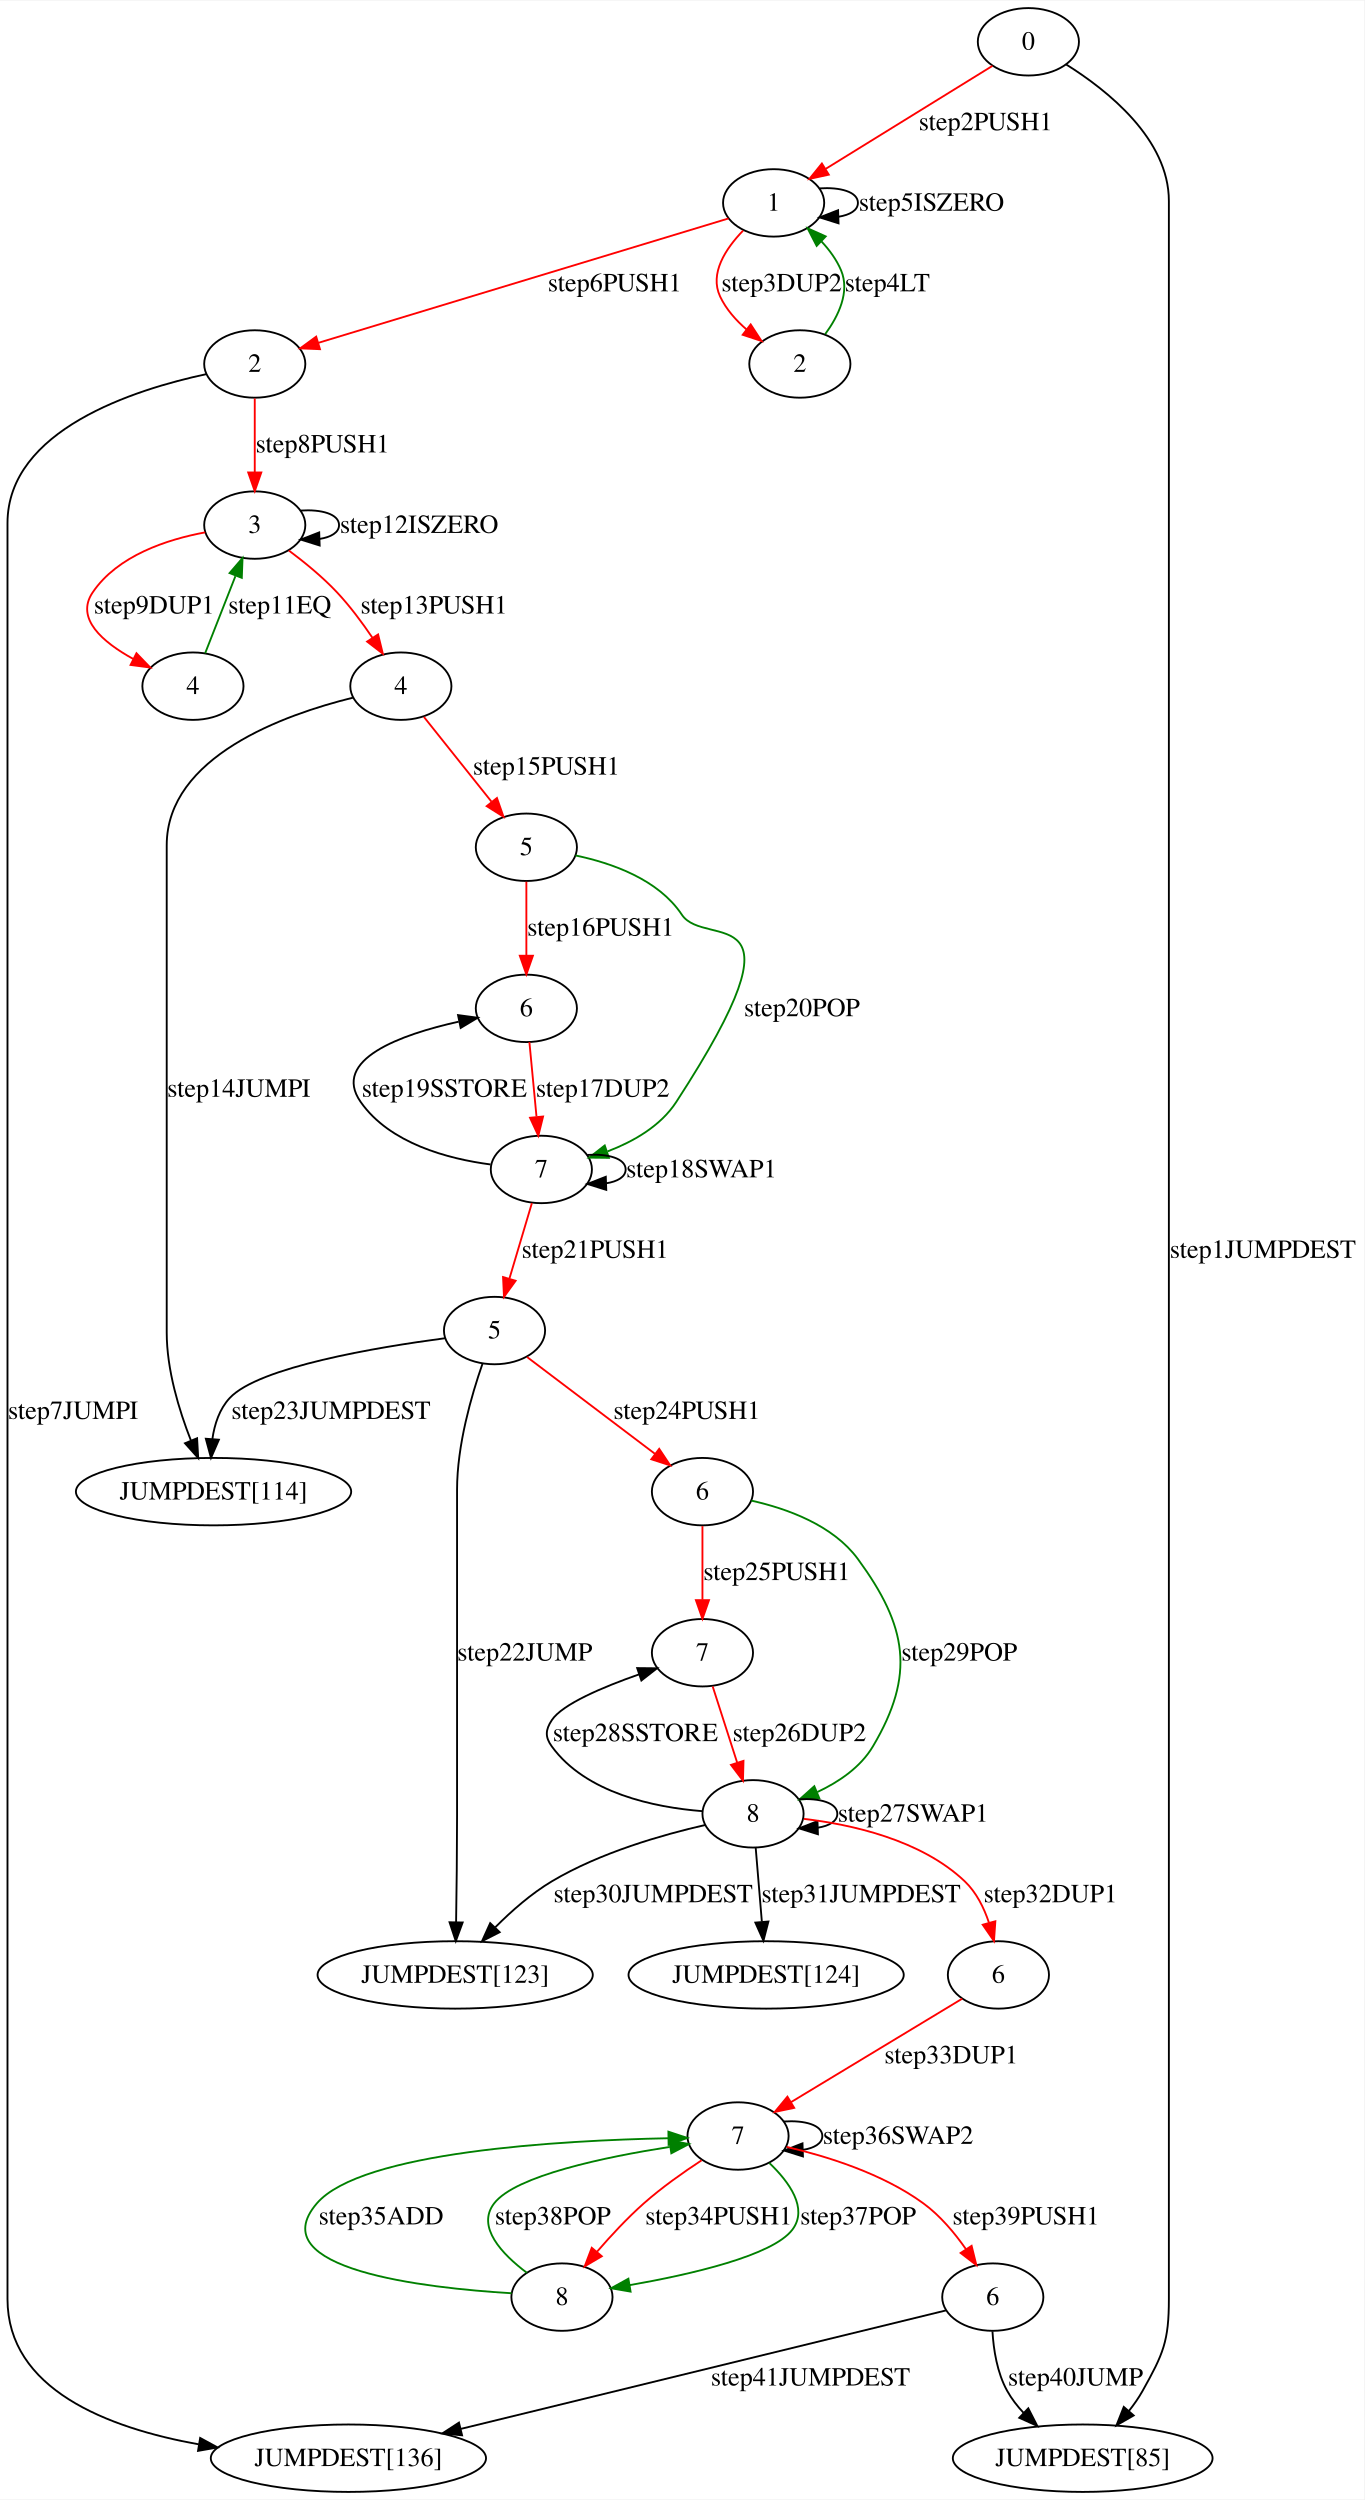
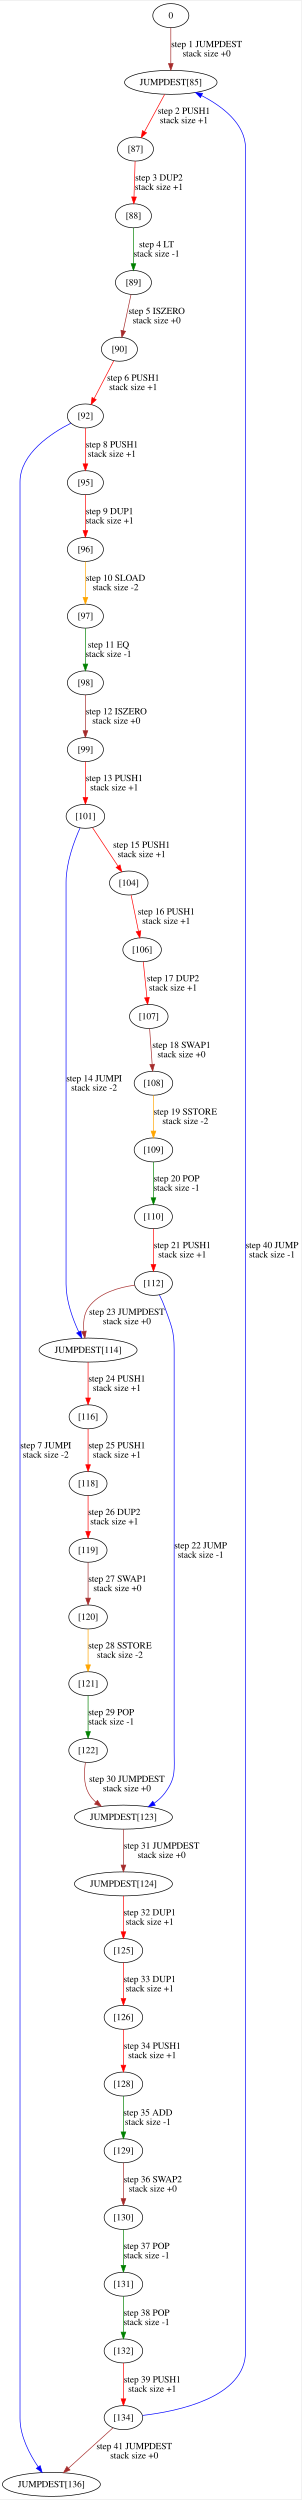
- <svg xmlns="http://www.w3.org/2000/svg" width="728pt" height="1334pt" viewBox="0.00 0.00 728.34 1334.00">
-   <g id="graph0" class="graph" transform="scale(1 1) rotate(0) translate(4 1330)">
-     <polygon fill="white" stroke="none" points="-4,4 -4,-1330 724.345,-1330 724.345,4 -4,4" />
+ <svg xmlns="http://www.w3.org/2000/svg" width="451pt" height="3744pt" viewBox="0.00 0.00 451.34 3744.00">
+   <g id="graph0" class="graph" transform="scale(1 1) rotate(0) translate(4 3740)">
+     <polygon fill="white" stroke="none" points="-4,4 -4,-3740 447.345,-3740 447.345,4 -4,4" />
    <g id="node1" class="node">
-       <ellipse fill="none" stroke="black" cx="574" cy="-18" rx="69.337" ry="18" />
-       <text text-anchor="middle" x="574" y="-13.8" font-family="Times,serif" font-size="14.00">JUMPDEST[85]</text>
+       <ellipse fill="none" stroke="black" cx="252" cy="-3618" rx="69.337" ry="18" />
+       <text text-anchor="middle" x="252" y="-3613.8" font-family="Times,serif" font-size="14.00">JUMPDEST[85]</text>
+     </g>
+     <g id="node6" class="node">
+       <ellipse fill="none" stroke="black" cx="199" cy="-3518" rx="27" ry="18" />
+       <text text-anchor="middle" x="199" y="-3513.8" font-family="Times,serif" font-size="14.00">[87]</text>
+     </g>
+     <g id="edge2" class="edge">
+       <path fill="none" stroke="red" d="M242.768,-3599.93C234.46,-3584.57 222.142,-3561.79 212.688,-3544.31" />
+       <polygon fill="red" stroke="red" points="215.61,-3542.36 207.774,-3535.22 209.453,-3545.68 215.61,-3542.36" />
+       <text text-anchor="middle" x="271.672" y="-3570.8" font-family="Times,serif" font-size="14.00">step 2 PUSH1</text>
+       <text text-anchor="middle" x="271.672" y="-3556.8" font-family="Times,serif" font-size="14.00">stack size +1</text>
    </g>
    <g id="node2" class="node">
-       <ellipse fill="none" stroke="black" cx="110" cy="-534" rx="73.484" ry="18" />
-       <text text-anchor="middle" x="110" y="-529.8" font-family="Times,serif" font-size="14.00">JUMPDEST[114]</text>
+       <ellipse fill="none" stroke="black" cx="128" cy="-1718" rx="73.484" ry="18" />
+       <text text-anchor="middle" x="128" y="-1713.8" font-family="Times,serif" font-size="14.00">JUMPDEST[114]</text>
+     </g>
+     <g id="node24" class="node">
+       <ellipse fill="none" stroke="black" cx="128" cy="-1618" rx="28.408" ry="18" />
+       <text text-anchor="middle" x="128" y="-1613.8" font-family="Times,serif" font-size="14.00">[116]</text>
+     </g>
+     <g id="edge24" class="edge">
+       <path fill="none" stroke="red" d="M128,-1699.93C128,-1685.12 128,-1663.43 128,-1646.23" />
+       <polygon fill="red" stroke="red" points="131.5,-1646.2 128,-1636.2 124.5,-1646.2 131.5,-1646.2" />
+       <text text-anchor="middle" x="171.172" y="-1670.8" font-family="Times,serif" font-size="14.00">step 24 PUSH1</text>
+       <text text-anchor="middle" x="171.172" y="-1656.8" font-family="Times,serif" font-size="14.00">stack size +1</text>
    </g>
    <g id="node3" class="node">
-       <ellipse fill="none" stroke="black" cx="239" cy="-276" rx="73.47" ry="18" />
-       <text text-anchor="middle" x="239" y="-271.8" font-family="Times,serif" font-size="14.00">JUMPDEST[123]</text>
+       <ellipse fill="none" stroke="black" cx="181" cy="-1018" rx="73.47" ry="18" />
+       <text text-anchor="middle" x="181" y="-1013.8" font-family="Times,serif" font-size="14.00">JUMPDEST[123]</text>
    </g>
    <g id="node4" class="node">
-       <ellipse fill="none" stroke="black" cx="405" cy="-276" rx="73.47" ry="18" />
-       <text text-anchor="middle" x="405" y="-271.8" font-family="Times,serif" font-size="14.00">JUMPDEST[124]</text>
+       <ellipse fill="none" stroke="black" cx="181" cy="-918" rx="73.47" ry="18" />
+       <text text-anchor="middle" x="181" y="-913.8" font-family="Times,serif" font-size="14.00">JUMPDEST[124]</text>
+     </g>
+     <g id="edge31" class="edge">
+       <path fill="none" stroke="brown" d="M181,-999.93C181,-985.125 181,-963.432 181,-946.231" />
+       <polygon fill="brown" stroke="brown" points="184.5,-946.203 181,-936.203 177.5,-946.204 184.5,-946.203" />
+       <text text-anchor="middle" x="238.172" y="-970.8" font-family="Times,serif" font-size="14.00">step 31 JUMPDEST</text>
+       <text text-anchor="middle" x="238.172" y="-956.8" font-family="Times,serif" font-size="14.00">stack size +0</text>
+     </g>
+     <g id="node30" class="node">
+       <ellipse fill="none" stroke="black" cx="181" cy="-818" rx="28.896" ry="18" />
+       <text text-anchor="middle" x="181" y="-813.8" font-family="Times,serif" font-size="14.00">[125]</text>
+     </g>
+     <g id="edge32" class="edge">
+       <path fill="none" stroke="red" d="M181,-899.93C181,-885.125 181,-863.432 181,-846.231" />
+       <polygon fill="red" stroke="red" points="184.5,-846.203 181,-836.203 177.5,-846.204 184.5,-846.203" />
+       <text text-anchor="middle" x="220.279" y="-870.8" font-family="Times,serif" font-size="14.00">step 32 DUP1</text>
+       <text text-anchor="middle" x="220.279" y="-856.8" font-family="Times,serif" font-size="14.00">stack size +1</text>
    </g>
    <g id="node5" class="node">
-       <ellipse fill="none" stroke="black" cx="182" cy="-18" rx="73.47" ry="18" />
-       <text text-anchor="middle" x="182" y="-13.8" font-family="Times,serif" font-size="14.00">JUMPDEST[136]</text>
-     </g>
-     <g id="node6" class="node">
-       <ellipse fill="none" stroke="black" cx="409" cy="-1222" rx="27" ry="18" />
-       <text text-anchor="middle" x="409" y="-1217.8" font-family="Times,serif" font-size="14.00">1</text>
+       <ellipse fill="none" stroke="black" cx="73" cy="-18" rx="73.47" ry="18" />
+       <text text-anchor="middle" x="73" y="-13.8" font-family="Times,serif" font-size="14.00">JUMPDEST[136]</text>
+     </g>
+     <g id="node7" class="node">
+       <ellipse fill="none" stroke="black" cx="196" cy="-3418" rx="27" ry="18" />
+       <text text-anchor="middle" x="196" y="-3413.8" font-family="Times,serif" font-size="14.00">[88]</text>
+     </g>
+     <g id="edge3" class="edge">
+       <path fill="none" stroke="red" d="M198.477,-3499.93C198.024,-3485.12 197.36,-3463.43 196.834,-3446.23" />
+       <polygon fill="red" stroke="red" points="200.331,-3446.09 196.527,-3436.2 193.334,-3446.31 200.331,-3446.09" />
+       <text text-anchor="middle" x="234.213" y="-3470.8" font-family="Times,serif" font-size="14.00">step 3 DUP2</text>
+       <text text-anchor="middle" x="234.213" y="-3456.8" font-family="Times,serif" font-size="14.00">stack size +1</text>
+     </g>
+     <g id="node8" class="node">
+       <ellipse fill="none" stroke="black" cx="196" cy="-3318" rx="27" ry="18" />
+       <text text-anchor="middle" x="196" y="-3313.8" font-family="Times,serif" font-size="14.00">[89]</text>
+     </g>
+     <g id="edge4" class="edge">
+       <path fill="none" stroke="green" d="M196,-3399.93C196,-3385.12 196,-3363.43 196,-3346.23" />
+       <polygon fill="green" stroke="green" points="199.5,-3346.2 196,-3336.2 192.5,-3346.2 199.5,-3346.2" />
+       <text text-anchor="middle" x="230.597" y="-3370.8" font-family="Times,serif" font-size="14.00">step 4 LT</text>
+       <text text-anchor="middle" x="230.597" y="-3356.8" font-family="Times,serif" font-size="14.00">stack size -1</text>
+     </g>
+     <g id="node9" class="node">
+       <ellipse fill="none" stroke="black" cx="175" cy="-3218" rx="27" ry="18" />
+       <text text-anchor="middle" x="175" y="-3213.8" font-family="Times,serif" font-size="14.00">[90]</text>
    </g>
    <g id="edge5" class="edge">
-       <path fill="none" stroke="black" d="M433.532,-1229.75C444.508,-1230.49 454,-1227.91 454,-1222 454,-1218.03 449.715,-1215.56 443.574,-1214.59" />
-       <polygon fill="black" stroke="black" points="443.647,-1211.09 433.532,-1214.25 443.406,-1218.09 443.647,-1211.09" />
-       <text text-anchor="middle" x="493.276" y="-1217.8" font-family="Times,serif" font-size="14.00">step5ISZERO</text>
-     </g>
-     <g id="node7" class="node">
-       <ellipse fill="none" stroke="black" cx="423" cy="-1136" rx="27" ry="18" />
-       <text text-anchor="middle" x="423" y="-1131.8" font-family="Times,serif" font-size="14.00">2</text>
-     </g>
-     <g id="edge3" class="edge">
-       <path fill="none" stroke="red" d="M392.692,-1207.2C383.39,-1197.57 374.638,-1184.29 380.441,-1172 383.644,-1165.22 388.874,-1159.31 394.591,-1154.38" />
-       <polygon fill="red" stroke="red" points="396.751,-1157.13 402.543,-1148.26 392.483,-1151.58 396.751,-1157.13" />
-       <text text-anchor="middle" x="413.279" y="-1174.8" font-family="Times,serif" font-size="14.00">step3DUP2</text>
-     </g>
-     <g id="node8" class="node">
-       <ellipse fill="none" stroke="black" cx="132" cy="-1136" rx="27" ry="18" />
-       <text text-anchor="middle" x="132" y="-1131.8" font-family="Times,serif" font-size="14.00">2</text>
+       <path fill="none" stroke="brown" d="M192.342,-3299.93C189.15,-3285.03 184.464,-3263.17 180.768,-3245.92" />
+       <polygon fill="brown" stroke="brown" points="184.134,-3244.92 178.616,-3235.87 177.289,-3246.39 184.134,-3244.92" />
+       <text text-anchor="middle" x="230.776" y="-3270.8" font-family="Times,serif" font-size="14.00">step 5 ISZERO</text>
+       <text text-anchor="middle" x="230.776" y="-3256.8" font-family="Times,serif" font-size="14.00">stack size +0</text>
+     </g>
+     <g id="node10" class="node">
+       <ellipse fill="none" stroke="black" cx="124" cy="-3118" rx="27" ry="18" />
+       <text text-anchor="middle" x="124" y="-3113.8" font-family="Times,serif" font-size="14.00">[92]</text>
    </g>
    <g id="edge6" class="edge">
-       <path fill="none" stroke="red" d="M384.903,-1213.69C335.483,-1198.71 222.545,-1164.46 165.822,-1147.26" />
-       <polygon fill="red" stroke="red" points="166.824,-1143.9 156.239,-1144.35 164.793,-1150.6 166.824,-1143.9" />
-       <text text-anchor="middle" x="324.172" y="-1174.8" font-family="Times,serif" font-size="14.00">step6PUSH1</text>
-     </g>
-     <g id="edge4" class="edge">
-       <path fill="none" stroke="green" d="M436.54,-1151.94C443.607,-1161.6 449.863,-1174.49 445,-1186 442.609,-1191.66 438.807,-1196.85 434.551,-1201.41" />
-       <polygon fill="green" stroke="green" points="431.977,-1199.03 427.131,-1208.45 436.794,-1204.11 431.977,-1199.03" />
-       <text text-anchor="middle" x="469.685" y="-1174.8" font-family="Times,serif" font-size="14.00">step4LT</text>
+       <path fill="none" stroke="red" d="M166.578,-3200.82C158.605,-3185.5 146.51,-3162.25 137.246,-3144.45" />
+       <polygon fill="red" stroke="red" points="140.155,-3142.46 132.434,-3135.21 133.946,-3145.69 140.155,-3142.46" />
+       <text text-anchor="middle" x="195.672" y="-3170.8" font-family="Times,serif" font-size="14.00">step 6 PUSH1</text>
+       <text text-anchor="middle" x="195.672" y="-3156.8" font-family="Times,serif" font-size="14.00">stack size +1</text>
    </g>
    <g id="edge7" class="edge">
-       <path fill="none" stroke="black" d="M106.236,-1130.6C67.821,-1122.39 0,-1100.84 0,-1051 0,-1051 0,-1051 0,-103 0,-54.815 53.241,-34.18 102.131,-25.39" />
-       <polygon fill="black" stroke="black" points="102.858,-28.817 112.155,-23.736 101.718,-21.91 102.858,-28.817" />
-       <text text-anchor="middle" x="35.003" y="-572.8" font-family="Times,serif" font-size="14.00">step7JUMPI</text>
-     </g>
-     <g id="node9" class="node">
-       <ellipse fill="none" stroke="black" cx="132" cy="-1050" rx="27" ry="18" />
-       <text text-anchor="middle" x="132" y="-1045.8" font-family="Times,serif" font-size="14.00">3</text>
+       <path fill="none" stroke="blue" d="M102.251,-3107.18C73.379,-3092.48 26,-3061.83 26,-3019 26,-3019 26,-3019 26,-117 26,-90.285 40.375,-63.145 53.225,-44.222" />
+       <polygon fill="blue" stroke="blue" points="56.212,-46.062 59.153,-35.883 50.506,-42.006 56.212,-46.062" />
+       <text text-anchor="middle" x="64.503" y="-1570.8" font-family="Times,serif" font-size="14.00">step 7 JUMPI</text>
+       <text text-anchor="middle" x="64.503" y="-1556.8" font-family="Times,serif" font-size="14.00">stack size -2</text>
+     </g>
+     <g id="node11" class="node">
+       <ellipse fill="none" stroke="black" cx="124" cy="-3018" rx="27" ry="18" />
+       <text text-anchor="middle" x="124" y="-3013.8" font-family="Times,serif" font-size="14.00">[95]</text>
    </g>
    <g id="edge8" class="edge">
-       <path fill="none" stroke="red" d="M132,-1117.6C132,-1106.26 132,-1091.23 132,-1078.32" />
-       <polygon fill="red" stroke="red" points="135.5,-1078.1 132,-1068.1 128.5,-1078.1 135.5,-1078.1" />
-       <text text-anchor="middle" x="168.172" y="-1088.8" font-family="Times,serif" font-size="14.00">step8PUSH1</text>
+       <path fill="none" stroke="red" d="M124,-3099.93C124,-3085.12 124,-3063.43 124,-3046.23" />
+       <polygon fill="red" stroke="red" points="127.5,-3046.2 124,-3036.2 120.5,-3046.2 127.5,-3046.2" />
+       <text text-anchor="middle" x="163.672" y="-3070.8" font-family="Times,serif" font-size="14.00">step 8 PUSH1</text>
+       <text text-anchor="middle" x="163.672" y="-3056.8" font-family="Times,serif" font-size="14.00">stack size +1</text>
+     </g>
+     <g id="node12" class="node">
+       <ellipse fill="none" stroke="black" cx="124" cy="-2918" rx="27" ry="18" />
+       <text text-anchor="middle" x="124" y="-2913.8" font-family="Times,serif" font-size="14.00">[96]</text>
+     </g>
+     <g id="edge9" class="edge">
+       <path fill="none" stroke="red" d="M124,-2999.93C124,-2985.12 124,-2963.43 124,-2946.23" />
+       <polygon fill="red" stroke="red" points="127.5,-2946.2 124,-2936.2 120.5,-2946.2 127.5,-2946.2" />
+       <text text-anchor="middle" x="160.213" y="-2970.8" font-family="Times,serif" font-size="14.00">step 9 DUP1</text>
+       <text text-anchor="middle" x="160.213" y="-2956.8" font-family="Times,serif" font-size="14.00">stack size +1</text>
+     </g>
+     <g id="node13" class="node">
+       <ellipse fill="none" stroke="black" cx="124" cy="-2818" rx="27" ry="18" />
+       <text text-anchor="middle" x="124" y="-2813.8" font-family="Times,serif" font-size="14.00">[97]</text>
+     </g>
+     <g id="edge10" class="edge">
+       <path fill="none" stroke="orange" d="M124,-2899.93C124,-2885.12 124,-2863.43 124,-2846.23" />
+       <polygon fill="orange" stroke="orange" points="127.5,-2846.2 124,-2836.2 120.5,-2846.2 127.5,-2846.2" />
+       <text text-anchor="middle" x="169.11" y="-2870.8" font-family="Times,serif" font-size="14.00">step 10 SLOAD</text>
+       <text text-anchor="middle" x="169.11" y="-2856.8" font-family="Times,serif" font-size="14.00">stack size -2</text>
+     </g>
+     <g id="node14" class="node">
+       <ellipse fill="none" stroke="black" cx="124" cy="-2718" rx="27" ry="18" />
+       <text text-anchor="middle" x="124" y="-2713.8" font-family="Times,serif" font-size="14.00">[98]</text>
    </g>
    <g id="edge11" class="edge">
-       <path fill="none" stroke="black" d="M156.532,-1057.75C167.508,-1058.49 177,-1055.91 177,-1050 177,-1046.03 172.715,-1043.56 166.574,-1042.59" />
-       <polygon fill="black" stroke="black" points="166.647,-1039.09 156.532,-1042.25 166.406,-1046.09 166.647,-1039.09" />
-       <text text-anchor="middle" x="219.776" y="-1045.8" font-family="Times,serif" font-size="14.00">step12ISZERO</text>
-     </g>
-     <g id="node10" class="node">
-       <ellipse fill="none" stroke="black" cx="99" cy="-964" rx="27" ry="18" />
-       <text text-anchor="middle" x="99" y="-959.8" font-family="Times,serif" font-size="14.00">4</text>
-     </g>
-     <g id="edge9" class="edge">
-       <path fill="none" stroke="red" d="M105.532,-1046.11C85.326,-1042.36 58.763,-1033.76 45.441,-1014 36.108,-1000.16 50.775,-987.521 67.103,-978.548" />
-       <polygon fill="red" stroke="red" points="68.852,-981.586 76.203,-973.956 65.698,-975.337 68.852,-981.586" />
-       <text text-anchor="middle" x="78.279" y="-1002.8" font-family="Times,serif" font-size="14.00">step9DUP1</text>
-     </g>
-     <g id="node11" class="node">
-       <ellipse fill="none" stroke="black" cx="210" cy="-964" rx="27" ry="18" />
-       <text text-anchor="middle" x="210" y="-959.8" font-family="Times,serif" font-size="14.00">4</text>
+       <path fill="none" stroke="green" d="M124,-2799.93C124,-2785.12 124,-2763.43 124,-2746.23" />
+       <polygon fill="green" stroke="green" points="127.5,-2746.2 124,-2736.2 120.5,-2746.2 127.5,-2746.2" />
+       <text text-anchor="middle" x="158.597" y="-2770.8" font-family="Times,serif" font-size="14.00">step 11 EQ</text>
+       <text text-anchor="middle" x="158.597" y="-2756.8" font-family="Times,serif" font-size="14.00">stack size -1</text>
+     </g>
+     <g id="node15" class="node">
+       <ellipse fill="none" stroke="black" cx="124" cy="-2618" rx="27" ry="18" />
+       <text text-anchor="middle" x="124" y="-2613.8" font-family="Times,serif" font-size="14.00">[99]</text>
    </g>
    <g id="edge12" class="edge">
-       <path fill="none" stroke="red" d="M150.14,-1036.46C158.5,-1030.22 168.26,-1022.26 176,-1014 182.862,-1006.67 189.402,-997.871 194.88,-989.759" />
-       <polygon fill="red" stroke="red" points="197.845,-991.62 200.373,-981.331 191.981,-987.798 197.845,-991.62" />
-       <text text-anchor="middle" x="227.672" y="-1002.8" font-family="Times,serif" font-size="14.00">step13PUSH1</text>
-     </g>
-     <g id="edge10" class="edge">
-       <path fill="none" stroke="green" d="M105.506,-981.561C110.113,-993.288 116.388,-1009.26 121.674,-1022.72" />
-       <polygon fill="green" stroke="green" points="118.566,-1024.38 125.48,-1032.4 125.081,-1021.82 118.566,-1024.38" />
-       <text text-anchor="middle" x="145.351" y="-1002.8" font-family="Times,serif" font-size="14.00">step11EQ</text>
+       <path fill="none" stroke="brown" d="M124,-2699.93C124,-2685.12 124,-2663.43 124,-2646.23" />
+       <polygon fill="brown" stroke="brown" points="127.5,-2646.2 124,-2636.2 120.5,-2646.2 127.5,-2646.2" />
+       <text text-anchor="middle" x="170.276" y="-2670.8" font-family="Times,serif" font-size="14.00">step 12 ISZERO</text>
+       <text text-anchor="middle" x="170.276" y="-2656.8" font-family="Times,serif" font-size="14.00">stack size +0</text>
+     </g>
+     <g id="node16" class="node">
+       <ellipse fill="none" stroke="black" cx="124" cy="-2518" rx="28.896" ry="18" />
+       <text text-anchor="middle" x="124" y="-2513.8" font-family="Times,serif" font-size="14.00">[101]</text>
    </g>
    <g id="edge13" class="edge">
-       <path fill="none" stroke="black" d="M184.403,-957.856C147.832,-948.844 85,-926.455 85,-879 85,-879 85,-879 85,-619 85,-599.091 91.531,-577.59 97.916,-561.325" />
-       <polygon fill="black" stroke="black" points="101.213,-562.513 101.814,-551.936 94.748,-559.83 101.213,-562.513" />
-       <text text-anchor="middle" x="123.503" y="-744.8" font-family="Times,serif" font-size="14.00">step14JUMPI</text>
-     </g>
-     <g id="node12" class="node">
-       <ellipse fill="none" stroke="black" cx="277" cy="-878" rx="27" ry="18" />
-       <text text-anchor="middle" x="277" y="-873.8" font-family="Times,serif" font-size="14.00">5</text>
+       <path fill="none" stroke="red" d="M124,-2599.93C124,-2585.12 124,-2563.43 124,-2546.23" />
+       <polygon fill="red" stroke="red" points="127.5,-2546.2 124,-2536.2 120.5,-2546.2 127.5,-2546.2" />
+       <text text-anchor="middle" x="167.172" y="-2570.8" font-family="Times,serif" font-size="14.00">step 13 PUSH1</text>
+       <text text-anchor="middle" x="167.172" y="-2556.8" font-family="Times,serif" font-size="14.00">stack size +1</text>
    </g>
    <g id="edge14" class="edge">
-       <path fill="none" stroke="red" d="M222.289,-947.593C232.394,-934.923 246.875,-916.769 258.4,-902.319" />
-       <polygon fill="red" stroke="red" points="261.29,-904.309 264.789,-894.309 255.817,-899.945 261.29,-904.309" />
-       <text text-anchor="middle" x="287.672" y="-916.8" font-family="Times,serif" font-size="14.00">step15PUSH1</text>
-     </g>
-     <g id="node13" class="node">
-       <ellipse fill="none" stroke="black" cx="277" cy="-792" rx="27" ry="18" />
-       <text text-anchor="middle" x="277" y="-787.8" font-family="Times,serif" font-size="14.00">6</text>
+       <path fill="none" stroke="blue" d="M115.922,-2500.45C107.341,-2481.31 95,-2448.63 95,-2419 95,-2419 95,-2419 95,-1817 95,-1791.66 105.033,-1764.47 114.034,-1745.17" />
+       <polygon fill="blue" stroke="blue" points="117.214,-1746.64 118.455,-1736.12 110.923,-1743.57 117.214,-1746.64" />
+       <text text-anchor="middle" x="137.003" y="-2120.8" font-family="Times,serif" font-size="14.00">step 14 JUMPI</text>
+       <text text-anchor="middle" x="137.003" y="-2106.8" font-family="Times,serif" font-size="14.00">stack size -2</text>
+     </g>
+     <g id="node17" class="node">
+       <ellipse fill="none" stroke="black" cx="189" cy="-2418" rx="28.896" ry="18" />
+       <text text-anchor="middle" x="189" y="-2413.8" font-family="Times,serif" font-size="14.00">[104]</text>
    </g>
    <g id="edge15" class="edge">
-       <path fill="none" stroke="red" d="M277,-859.595C277,-848.257 277,-833.227 277,-820.315" />
-       <polygon fill="red" stroke="red" points="280.5,-820.095 277,-810.095 273.5,-820.095 280.5,-820.095" />
-       <text text-anchor="middle" x="316.672" y="-830.8" font-family="Times,serif" font-size="14.00">step16PUSH1</text>
-     </g>
-     <g id="node14" class="node">
-       <ellipse fill="none" stroke="black" cx="285" cy="-706" rx="27" ry="18" />
-       <text text-anchor="middle" x="285" y="-701.8" font-family="Times,serif" font-size="14.00">7</text>
+       <path fill="none" stroke="red" d="M134.733,-2500.82C145.051,-2485.26 160.784,-2461.54 172.658,-2443.64" />
+       <polygon fill="red" stroke="red" points="175.856,-2445.15 178.466,-2434.88 170.022,-2441.28 175.856,-2445.15" />
+       <text text-anchor="middle" x="208.172" y="-2470.8" font-family="Times,serif" font-size="14.00">step 15 PUSH1</text>
+       <text text-anchor="middle" x="208.172" y="-2456.8" font-family="Times,serif" font-size="14.00">stack size +1</text>
+     </g>
+     <g id="node18" class="node">
+       <ellipse fill="none" stroke="black" cx="209" cy="-2318" rx="28.896" ry="18" />
+       <text text-anchor="middle" x="209" y="-2313.8" font-family="Times,serif" font-size="14.00">[106]</text>
+     </g>
+     <g id="edge16" class="edge">
+       <path fill="none" stroke="red" d="M192.484,-2399.93C195.524,-2385.03 199.987,-2363.17 203.507,-2345.92" />
+       <polygon fill="red" stroke="red" points="206.986,-2346.37 205.556,-2335.87 200.127,-2344.97 206.986,-2346.37" />
+       <text text-anchor="middle" x="245.172" y="-2370.8" font-family="Times,serif" font-size="14.00">step 16 PUSH1</text>
+       <text text-anchor="middle" x="245.172" y="-2356.8" font-family="Times,serif" font-size="14.00">stack size +1</text>
+     </g>
+     <g id="node19" class="node">
+       <ellipse fill="none" stroke="black" cx="219" cy="-2218" rx="28.896" ry="18" />
+       <text text-anchor="middle" x="219" y="-2213.8" font-family="Times,serif" font-size="14.00">[107]</text>
+     </g>
+     <g id="edge17" class="edge">
+       <path fill="none" stroke="red" d="M210.742,-2299.93C212.253,-2285.12 214.466,-2263.43 216.221,-2246.23" />
+       <polygon fill="red" stroke="red" points="219.711,-2246.51 217.245,-2236.2 212.747,-2245.8 219.711,-2246.51" />
+       <text text-anchor="middle" x="255.279" y="-2270.8" font-family="Times,serif" font-size="14.00">step 17 DUP2</text>
+       <text text-anchor="middle" x="255.279" y="-2256.8" font-family="Times,serif" font-size="14.00">stack size +1</text>
+     </g>
+     <g id="node20" class="node">
+       <ellipse fill="none" stroke="black" cx="226" cy="-2118" rx="28.896" ry="18" />
+       <text text-anchor="middle" x="226" y="-2113.8" font-family="Times,serif" font-size="14.00">[108]</text>
+     </g>
+     <g id="edge18" class="edge">
+       <path fill="none" stroke="brown" d="M220.219,-2199.93C221.277,-2185.12 222.826,-2163.43 224.055,-2146.23" />
+       <polygon fill="brown" stroke="brown" points="227.55,-2146.43 224.771,-2136.2 220.568,-2145.93 227.55,-2146.43" />
+       <text text-anchor="middle" x="267.948" y="-2170.8" font-family="Times,serif" font-size="14.00">step 18 SWAP1</text>
+       <text text-anchor="middle" x="267.948" y="-2156.8" font-family="Times,serif" font-size="14.00">stack size +0</text>
+     </g>
+     <g id="node21" class="node">
+       <ellipse fill="none" stroke="black" cx="226" cy="-2018" rx="28.896" ry="18" />
+       <text text-anchor="middle" x="226" y="-2013.8" font-family="Times,serif" font-size="14.00">[109]</text>
    </g>
    <g id="edge19" class="edge">
-       <path fill="none" stroke="green" d="M303.209,-873.622C322.499,-869.613 347.462,-860.894 360,-842 372.579,-823.043 430.103,-854.412 357,-742 348.647,-729.155 334.136,-720.882 320.32,-715.626" />
-       <polygon fill="green" stroke="green" points="321.074,-712.187 310.48,-712.31 318.838,-718.82 321.074,-712.187" />
-       <text text-anchor="middle" x="424.117" y="-787.8" font-family="Times,serif" font-size="14.00">step20POP</text>
-     </g>
-     <g id="edge16" class="edge">
-       <path fill="none" stroke="red" d="M278.619,-774.001C279.703,-762.616 281.155,-747.376 282.399,-734.308" />
-       <polygon fill="red" stroke="red" points="285.92,-734.26 283.383,-723.973 278.951,-733.596 285.92,-734.26" />
-       <text text-anchor="middle" x="317.779" y="-744.8" font-family="Times,serif" font-size="14.00">step17DUP2</text>
-     </g>
-     <g id="edge18" class="edge">
-       <path fill="none" stroke="black" d="M257.879,-708.66C235.19,-711.649 204.108,-719.832 188.57,-742 172.687,-764.663 209.916,-777.997 240.857,-784.897" />
-       <polygon fill="black" stroke="black" points="240.522,-788.402 251.023,-786.994 241.936,-781.546 240.522,-788.402" />
-       <text text-anchor="middle" x="233.215" y="-744.8" font-family="Times,serif" font-size="14.00">step19SSTORE</text>
-     </g>
-     <g id="edge17" class="edge">
-       <path fill="none" stroke="black" d="M309.532,-713.752C320.508,-714.49 330,-711.906 330,-706 330,-702.032 325.715,-699.563 319.574,-698.594" />
-       <polygon fill="black" stroke="black" points="319.647,-695.095 309.532,-698.248 319.406,-702.091 319.647,-695.095" />
-       <text text-anchor="middle" x="370.448" y="-701.8" font-family="Times,serif" font-size="14.00">step18SWAP1</text>
-     </g>
-     <g id="node15" class="node">
-       <ellipse fill="none" stroke="black" cx="260" cy="-620" rx="27" ry="18" />
-       <text text-anchor="middle" x="260" y="-615.8" font-family="Times,serif" font-size="14.00">5</text>
+       <path fill="none" stroke="orange" d="M226,-2099.93C226,-2085.12 226,-2063.43 226,-2046.23" />
+       <polygon fill="orange" stroke="orange" points="229.5,-2046.2 226,-2036.2 222.5,-2046.2 229.5,-2046.2" />
+       <text text-anchor="middle" x="273.715" y="-2070.8" font-family="Times,serif" font-size="14.00">step 19 SSTORE</text>
+       <text text-anchor="middle" x="273.715" y="-2056.8" font-family="Times,serif" font-size="14.00">stack size -2</text>
+     </g>
+     <g id="node22" class="node">
+       <ellipse fill="none" stroke="black" cx="226" cy="-1918" rx="28.408" ry="18" />
+       <text text-anchor="middle" x="226" y="-1913.8" font-family="Times,serif" font-size="14.00">[110]</text>
    </g>
    <g id="edge20" class="edge">
-       <path fill="none" stroke="red" d="M279.941,-688.001C276.518,-676.502 271.926,-661.071 268.011,-647.916" />
-       <polygon fill="red" stroke="red" points="271.259,-646.559 265.052,-637.973 264.55,-648.556 271.259,-646.559" />
-       <text text-anchor="middle" x="313.672" y="-658.8" font-family="Times,serif" font-size="14.00">step21PUSH1</text>
+       <path fill="none" stroke="green" d="M226,-1999.93C226,-1985.12 226,-1963.43 226,-1946.23" />
+       <polygon fill="green" stroke="green" points="229.5,-1946.2 226,-1936.2 222.5,-1946.2 229.5,-1946.2" />
+       <text text-anchor="middle" x="260.617" y="-1970.8" font-family="Times,serif" font-size="14.00">step 20 POP</text>
+       <text text-anchor="middle" x="260.617" y="-1956.8" font-family="Times,serif" font-size="14.00">stack size -1</text>
+     </g>
+     <g id="node23" class="node">
+       <ellipse fill="none" stroke="black" cx="226" cy="-1818" rx="28.408" ry="18" />
+       <text text-anchor="middle" x="226" y="-1813.8" font-family="Times,serif" font-size="14.00">[112]</text>
+     </g>
+     <g id="edge21" class="edge">
+       <path fill="none" stroke="red" d="M226,-1899.93C226,-1885.12 226,-1863.43 226,-1846.23" />
+       <polygon fill="red" stroke="red" points="229.5,-1846.2 226,-1836.2 222.5,-1846.2 229.5,-1846.2" />
+       <text text-anchor="middle" x="269.172" y="-1870.8" font-family="Times,serif" font-size="14.00">step 21 PUSH1</text>
+       <text text-anchor="middle" x="269.172" y="-1856.8" font-family="Times,serif" font-size="14.00">stack size +1</text>
+     </g>
+     <g id="edge23" class="edge">
+       <path fill="none" stroke="brown" d="M197.781,-1815.26C175.002,-1812.2 144.264,-1803.96 128.655,-1782 121.4,-1771.8 120.503,-1758.12 121.727,-1746.12" />
+       <polygon fill="brown" stroke="brown" points="125.203,-1746.54 123.243,-1736.13 118.282,-1745.49 125.203,-1746.54" />
+       <text text-anchor="middle" x="186.172" y="-1770.8" font-family="Times,serif" font-size="14.00">step 23 JUMPDEST</text>
+       <text text-anchor="middle" x="186.172" y="-1756.8" font-family="Times,serif" font-size="14.00">stack size +0</text>
    </g>
    <g id="edge22" class="edge">
-       <path fill="none" stroke="black" d="M233.523,-615.893C197.052,-611.057 134.102,-600.533 118.655,-584 113.16,-578.119 110.519,-570.028 109.381,-562.115" />
-       <polygon fill="black" stroke="black" points="112.863,-561.732 108.639,-552.016 105.882,-562.245 112.863,-561.732" />
-       <text text-anchor="middle" x="172.672" y="-572.8" font-family="Times,serif" font-size="14.00">step23JUMPDEST</text>
-     </g>
-     <g id="edge21" class="edge">
-       <path fill="none" stroke="black" d="M253.562,-602.226C247.715,-585.467 240,-558.836 240,-535 240,-535 240,-535 240,-361 240,-341.978 239.74,-320.534 239.486,-304.074" />
-       <polygon fill="black" stroke="black" points="242.985,-303.994 239.322,-294.053 235.986,-304.109 242.985,-303.994" />
-       <text text-anchor="middle" x="276.172" y="-443.8" font-family="Times,serif" font-size="14.00">step22JUMP</text>
-     </g>
-     <g id="node16" class="node">
-       <ellipse fill="none" stroke="black" cx="371" cy="-534" rx="27" ry="18" />
-       <text text-anchor="middle" x="371" y="-529.8" font-family="Times,serif" font-size="14.00">6</text>
-     </g>
-     <g id="edge23" class="edge">
-       <path fill="none" stroke="red" d="M277.344,-605.875C295.672,-592.005 324.76,-569.993 345.657,-554.179" />
-       <polygon fill="red" stroke="red" points="347.916,-556.858 353.778,-548.033 343.692,-551.276 347.916,-556.858" />
-       <text text-anchor="middle" x="362.672" y="-572.8" font-family="Times,serif" font-size="14.00">step24PUSH1</text>
-     </g>
-     <g id="node17" class="node">
-       <ellipse fill="none" stroke="black" cx="371" cy="-448" rx="27" ry="18" />
-       <text text-anchor="middle" x="371" y="-443.8" font-family="Times,serif" font-size="14.00">7</text>
-     </g>
-     <g id="edge24" class="edge">
-       <path fill="none" stroke="red" d="M371,-515.595C371,-504.257 371,-489.227 371,-476.315" />
-       <polygon fill="red" stroke="red" points="374.5,-476.095 371,-466.095 367.5,-476.095 374.5,-476.095" />
-       <text text-anchor="middle" x="410.672" y="-486.8" font-family="Times,serif" font-size="14.00">step25PUSH1</text>
-     </g>
-     <g id="node18" class="node">
-       <ellipse fill="none" stroke="black" cx="398" cy="-362" rx="27" ry="18" />
-       <text text-anchor="middle" x="398" y="-357.8" font-family="Times,serif" font-size="14.00">8</text>
+       <path fill="none" stroke="blue" d="M234.943,-1800.6C237.819,-1794.85 240.821,-1788.25 243,-1782 252.441,-1754.92 257,-1747.68 257,-1719 257,-1719 257,-1719 257,-1117 257,-1088.32 260.078,-1077.04 243,-1054 238.649,-1048.13 233,-1043.1 226.886,-1038.84" />
+       <polygon fill="blue" stroke="blue" points="228.673,-1035.83 218.337,-1033.51 224.965,-1041.77 228.673,-1035.83" />
+       <text text-anchor="middle" x="296.672" y="-1420.8" font-family="Times,serif" font-size="14.00">step 22 JUMP</text>
+       <text text-anchor="middle" x="296.672" y="-1406.8" font-family="Times,serif" font-size="14.00">stack size -1</text>
+     </g>
+     <g id="node25" class="node">
+       <ellipse fill="none" stroke="black" cx="128" cy="-1518" rx="28.408" ry="18" />
+       <text text-anchor="middle" x="128" y="-1513.8" font-family="Times,serif" font-size="14.00">[118]</text>
+     </g>
+     <g id="edge25" class="edge">
+       <path fill="none" stroke="red" d="M128,-1599.93C128,-1585.12 128,-1563.43 128,-1546.23" />
+       <polygon fill="red" stroke="red" points="131.5,-1546.2 128,-1536.2 124.5,-1546.2 131.5,-1546.2" />
+       <text text-anchor="middle" x="171.172" y="-1570.8" font-family="Times,serif" font-size="14.00">step 25 PUSH1</text>
+       <text text-anchor="middle" x="171.172" y="-1556.8" font-family="Times,serif" font-size="14.00">stack size +1</text>
+     </g>
+     <g id="node26" class="node">
+       <ellipse fill="none" stroke="black" cx="128" cy="-1418" rx="28.408" ry="18" />
+       <text text-anchor="middle" x="128" y="-1413.8" font-family="Times,serif" font-size="14.00">[119]</text>
+     </g>
+     <g id="edge26" class="edge">
+       <path fill="none" stroke="red" d="M128,-1499.93C128,-1485.12 128,-1463.43 128,-1446.23" />
+       <polygon fill="red" stroke="red" points="131.5,-1446.2 128,-1436.2 124.5,-1446.2 131.5,-1446.2" />
+       <text text-anchor="middle" x="167.279" y="-1470.8" font-family="Times,serif" font-size="14.00">step 26 DUP2</text>
+       <text text-anchor="middle" x="167.279" y="-1456.8" font-family="Times,serif" font-size="14.00">stack size +1</text>
+     </g>
+     <g id="node27" class="node">
+       <ellipse fill="none" stroke="black" cx="128" cy="-1318" rx="28.896" ry="18" />
+       <text text-anchor="middle" x="128" y="-1313.8" font-family="Times,serif" font-size="14.00">[120]</text>
+     </g>
+     <g id="edge27" class="edge">
+       <path fill="none" stroke="brown" d="M128,-1399.93C128,-1385.12 128,-1363.43 128,-1346.23" />
+       <polygon fill="brown" stroke="brown" points="131.5,-1346.2 128,-1336.2 124.5,-1346.2 131.5,-1346.2" />
+       <text text-anchor="middle" x="171.948" y="-1370.8" font-family="Times,serif" font-size="14.00">step 27 SWAP1</text>
+       <text text-anchor="middle" x="171.948" y="-1356.8" font-family="Times,serif" font-size="14.00">stack size +0</text>
+     </g>
+     <g id="node28" class="node">
+       <ellipse fill="none" stroke="black" cx="128" cy="-1218" rx="28.896" ry="18" />
+       <text text-anchor="middle" x="128" y="-1213.8" font-family="Times,serif" font-size="14.00">[121]</text>
    </g>
    <g id="edge28" class="edge">
-       <path fill="none" stroke="green" d="M397.118,-529.196C416.094,-524.97 440.692,-516.166 454,-498 480.349,-462.032 484.739,-436.352 462,-398 455.39,-386.851 443.836,-379.023 432.348,-373.642" />
-       <polygon fill="green" stroke="green" points="433.401,-370.289 422.824,-369.678 430.711,-376.751 433.401,-370.289" />
-       <text text-anchor="middle" x="508.117" y="-443.8" font-family="Times,serif" font-size="14.00">step29POP</text>
-     </g>
-     <g id="edge25" class="edge">
-       <path fill="none" stroke="red" d="M376.464,-430.001C380.221,-418.312 385.285,-402.559 389.558,-389.265" />
-       <polygon fill="red" stroke="red" points="392.908,-390.278 392.636,-379.687 386.244,-388.136 392.908,-390.278" />
-       <text text-anchor="middle" x="422.779" y="-400.8" font-family="Times,serif" font-size="14.00">step26DUP2</text>
+       <path fill="none" stroke="orange" d="M128,-1299.93C128,-1285.12 128,-1263.43 128,-1246.23" />
+       <polygon fill="orange" stroke="orange" points="131.5,-1246.2 128,-1236.2 124.5,-1246.2 131.5,-1246.2" />
+       <text text-anchor="middle" x="175.715" y="-1270.8" font-family="Times,serif" font-size="14.00">step 28 SSTORE</text>
+       <text text-anchor="middle" x="175.715" y="-1256.8" font-family="Times,serif" font-size="14.00">stack size -2</text>
+     </g>
+     <g id="node29" class="node">
+       <ellipse fill="none" stroke="black" cx="128" cy="-1118" rx="28.896" ry="18" />
+       <text text-anchor="middle" x="128" y="-1113.8" font-family="Times,serif" font-size="14.00">[122]</text>
    </g>
    <g id="edge29" class="edge">
-       <path fill="none" stroke="black" d="M372.366,-356.014C349.733,-350.85 316.423,-341.345 290.655,-326 279.648,-319.445 269.087,-310.167 260.415,-301.444" />
-       <polygon fill="black" stroke="black" points="262.752,-298.823 253.317,-294.004 257.688,-303.656 262.752,-298.823" />
-       <text text-anchor="middle" x="344.672" y="-314.8" font-family="Times,serif" font-size="14.00">step30JUMPDEST</text>
+       <path fill="none" stroke="green" d="M128,-1199.93C128,-1185.12 128,-1163.43 128,-1146.23" />
+       <polygon fill="green" stroke="green" points="131.5,-1146.2 128,-1136.2 124.5,-1146.2 131.5,-1146.2" />
+       <text text-anchor="middle" x="162.617" y="-1170.8" font-family="Times,serif" font-size="14.00">step 29 POP</text>
+       <text text-anchor="middle" x="162.617" y="-1156.8" font-family="Times,serif" font-size="14.00">stack size -1</text>
    </g>
    <g id="edge30" class="edge">
-       <path fill="none" stroke="black" d="M399.417,-344.001C400.359,-332.691 401.619,-317.576 402.703,-304.566" />
-       <polygon fill="black" stroke="black" points="406.219,-304.518 403.562,-294.262 399.243,-303.936 406.219,-304.518" />
-       <text text-anchor="middle" x="455.672" y="-314.8" font-family="Times,serif" font-size="14.00">step31JUMPDEST</text>
-     </g>
-     <g id="edge27" class="edge">
-       <path fill="none" stroke="black" d="M370.828,-363.434C345.432,-365.465 308.778,-372.919 290.57,-398 286.915,-403.035 287.159,-406.796 290.57,-412 296.14,-420.499 317.76,-429.648 337.183,-436.46" />
-       <polygon fill="black" stroke="black" points="336.156,-439.808 346.751,-439.698 338.401,-433.177 336.156,-439.808" />
-       <text text-anchor="middle" x="335.215" y="-400.8" font-family="Times,serif" font-size="14.00">step28SSTORE</text>
-     </g>
-     <g id="edge26" class="edge">
-       <path fill="none" stroke="black" d="M422.532,-369.752C433.508,-370.49 443,-367.906 443,-362 443,-358.032 438.715,-355.563 432.574,-354.594" />
-       <polygon fill="black" stroke="black" points="432.647,-351.095 422.532,-354.248 432.406,-358.091 432.647,-351.095" />
-       <text text-anchor="middle" x="483.448" y="-357.8" font-family="Times,serif" font-size="14.00">step27SWAP1</text>
-     </g>
-     <g id="node19" class="node">
-       <ellipse fill="none" stroke="black" cx="529" cy="-276" rx="27" ry="18" />
-       <text text-anchor="middle" x="529" y="-271.8" font-family="Times,serif" font-size="14.00">6</text>
-     </g>
-     <g id="edge31" class="edge">
-       <path fill="none" stroke="red" d="M425.137,-359.307C450.415,-356.337 487.619,-348.203 511,-326 517.192,-320.12 521.264,-311.931 523.938,-303.929" />
-       <polygon fill="red" stroke="red" points="527.37,-304.65 526.632,-294.081 520.618,-302.803 527.37,-304.65" />
-       <text text-anchor="middle" x="556.779" y="-314.8" font-family="Times,serif" font-size="14.00">step32DUP1</text>
-     </g>
-     <g id="node20" class="node">
-       <ellipse fill="none" stroke="black" cx="390" cy="-190" rx="27" ry="18" />
-       <text text-anchor="middle" x="390" y="-185.8" font-family="Times,serif" font-size="14.00">7</text>
-     </g>
-     <g id="edge32" class="edge">
-       <path fill="none" stroke="red" d="M509.673,-263.32C485.947,-248.983 445.52,-224.551 418.295,-208.099" />
-       <polygon fill="red" stroke="red" points="419.98,-205.028 409.611,-202.851 416.36,-211.019 419.98,-205.028" />
-       <text text-anchor="middle" x="503.779" y="-228.8" font-family="Times,serif" font-size="14.00">step33DUP1</text>
+       <path fill="none" stroke="brown" d="M124.094,-1100.15C121.924,-1086.82 121.004,-1068.14 128.655,-1054 131.386,-1048.95 135.199,-1044.5 139.534,-1040.62" />
+       <polygon fill="brown" stroke="brown" points="142.019,-1043.12 147.781,-1034.23 137.732,-1037.59 142.019,-1043.12" />
+       <text text-anchor="middle" x="186.172" y="-1070.8" font-family="Times,serif" font-size="14.00">step 30 JUMPDEST</text>
+       <text text-anchor="middle" x="186.172" y="-1056.8" font-family="Times,serif" font-size="14.00">stack size +0</text>
+     </g>
+     <g id="node31" class="node">
+       <ellipse fill="none" stroke="black" cx="181" cy="-718" rx="28.896" ry="18" />
+       <text text-anchor="middle" x="181" y="-713.8" font-family="Times,serif" font-size="14.00">[126]</text>
+     </g>
+     <g id="edge33" class="edge">
+       <path fill="none" stroke="red" d="M181,-799.93C181,-785.125 181,-763.432 181,-746.231" />
+       <polygon fill="red" stroke="red" points="184.5,-746.203 181,-736.203 177.5,-746.204 184.5,-746.203" />
+       <text text-anchor="middle" x="220.279" y="-770.8" font-family="Times,serif" font-size="14.00">step 33 DUP1</text>
+       <text text-anchor="middle" x="220.279" y="-756.8" font-family="Times,serif" font-size="14.00">stack size +1</text>
+     </g>
+     <g id="node32" class="node">
+       <ellipse fill="none" stroke="black" cx="181" cy="-618" rx="28.896" ry="18" />
+       <text text-anchor="middle" x="181" y="-613.8" font-family="Times,serif" font-size="14.00">[128]</text>
+     </g>
+     <g id="edge34" class="edge">
+       <path fill="none" stroke="red" d="M181,-699.93C181,-685.125 181,-663.432 181,-646.231" />
+       <polygon fill="red" stroke="red" points="184.5,-646.203 181,-636.203 177.5,-646.204 184.5,-646.203" />
+       <text text-anchor="middle" x="224.172" y="-670.8" font-family="Times,serif" font-size="14.00">step 34 PUSH1</text>
+       <text text-anchor="middle" x="224.172" y="-656.8" font-family="Times,serif" font-size="14.00">stack size +1</text>
+     </g>
+     <g id="node33" class="node">
+       <ellipse fill="none" stroke="black" cx="181" cy="-518" rx="28.896" ry="18" />
+       <text text-anchor="middle" x="181" y="-513.8" font-family="Times,serif" font-size="14.00">[129]</text>
    </g>
    <g id="edge35" class="edge">
-       <path fill="none" stroke="black" d="M414.532,-197.752C425.508,-198.49 435,-195.906 435,-190 435,-186.032 430.715,-183.563 424.574,-182.594" />
-       <polygon fill="black" stroke="black" points="424.647,-179.095 414.532,-182.248 424.406,-186.091 424.647,-179.095" />
-       <text text-anchor="middle" x="475.448" y="-185.8" font-family="Times,serif" font-size="14.00">step36SWAP2</text>
-     </g>
-     <g id="node21" class="node">
-       <ellipse fill="none" stroke="black" cx="296" cy="-104" rx="27" ry="18" />
-       <text text-anchor="middle" x="296" y="-99.8" font-family="Times,serif" font-size="14.00">8</text>
-     </g>
-     <g id="edge33" class="edge">
-       <path fill="none" stroke="red" d="M370.564,-177.036C360.874,-170.693 349.214,-162.473 339.655,-154 330.868,-146.211 322.081,-136.752 314.717,-128.229" />
-       <polygon fill="red" stroke="red" points="317.263,-125.819 308.141,-120.431 311.912,-130.332 317.263,-125.819" />
-       <text text-anchor="middle" x="379.672" y="-142.8" font-family="Times,serif" font-size="14.00">step34PUSH1</text>
+       <path fill="none" stroke="green" d="M181,-599.93C181,-585.125 181,-563.432 181,-546.231" />
+       <polygon fill="green" stroke="green" points="184.5,-546.203 181,-536.203 177.5,-546.204 184.5,-546.203" />
+       <text text-anchor="middle" x="217.559" y="-570.8" font-family="Times,serif" font-size="14.00">step 35 ADD</text>
+       <text text-anchor="middle" x="217.559" y="-556.8" font-family="Times,serif" font-size="14.00">stack size -1</text>
+     </g>
+     <g id="node34" class="node">
+       <ellipse fill="none" stroke="black" cx="181" cy="-418" rx="28.896" ry="18" />
+       <text text-anchor="middle" x="181" y="-413.8" font-family="Times,serif" font-size="14.00">[130]</text>
    </g>
    <g id="edge36" class="edge">
-       <path fill="none" stroke="green" d="M406.721,-175.593C417.33,-165.444 427.578,-151.36 419,-140 408.497,-126.091 364.61,-116.078 332.24,-110.414" />
-       <polygon fill="green" stroke="green" points="332.633,-106.931 322.192,-108.728 331.475,-113.834 332.633,-106.931" />
-       <text text-anchor="middle" x="454.117" y="-142.8" font-family="Times,serif" font-size="14.00">step37POP</text>
-     </g>
-     <g id="node22" class="node">
-       <ellipse fill="none" stroke="black" cx="526" cy="-104" rx="27" ry="18" />
-       <text text-anchor="middle" x="526" y="-99.8" font-family="Times,serif" font-size="14.00">6</text>
+       <path fill="none" stroke="brown" d="M181,-499.93C181,-485.125 181,-463.432 181,-446.231" />
+       <polygon fill="brown" stroke="brown" points="184.5,-446.203 181,-436.203 177.5,-446.204 184.5,-446.203" />
+       <text text-anchor="middle" x="224.948" y="-470.8" font-family="Times,serif" font-size="14.00">step 36 SWAP2</text>
+       <text text-anchor="middle" x="224.948" y="-456.8" font-family="Times,serif" font-size="14.00">stack size +0</text>
+     </g>
+     <g id="node35" class="node">
+       <ellipse fill="none" stroke="black" cx="181" cy="-318" rx="28.896" ry="18" />
+       <text text-anchor="middle" x="181" y="-313.8" font-family="Times,serif" font-size="14.00">[131]</text>
+     </g>
+     <g id="edge37" class="edge">
+       <path fill="none" stroke="green" d="M181,-399.93C181,-385.125 181,-363.432 181,-346.231" />
+       <polygon fill="green" stroke="green" points="184.5,-346.203 181,-336.203 177.5,-346.204 184.5,-346.203" />
+       <text text-anchor="middle" x="215.617" y="-370.8" font-family="Times,serif" font-size="14.00">step 37 POP</text>
+       <text text-anchor="middle" x="215.617" y="-356.8" font-family="Times,serif" font-size="14.00">stack size -1</text>
+     </g>
+     <g id="node36" class="node">
+       <ellipse fill="none" stroke="black" cx="181" cy="-218" rx="28.896" ry="18" />
+       <text text-anchor="middle" x="181" y="-213.8" font-family="Times,serif" font-size="14.00">[132]</text>
    </g>
    <g id="edge38" class="edge">
-       <path fill="none" stroke="red" d="M415.941,-184.177C437.141,-179.269 467.083,-170.045 489,-154 497.902,-147.483 505.654,-138.226 511.731,-129.51" />
-       <polygon fill="red" stroke="red" points="514.689,-131.382 517.229,-121.096 508.829,-127.552 514.689,-131.382" />
-       <text text-anchor="middle" x="543.672" y="-142.8" font-family="Times,serif" font-size="14.00">step39PUSH1</text>
-     </g>
-     <g id="edge34" class="edge">
-       <path fill="none" stroke="green" d="M269.141,-106.065C222.666,-108.85 134.973,-118.802 165.117,-154 188.829,-181.687 295.186,-187.645 352.735,-188.814" />
-       <polygon fill="green" stroke="green" points="352.826,-192.315 362.882,-188.98 352.941,-185.316 352.826,-192.315" />
-       <text text-anchor="middle" x="199.441" y="-142.8" font-family="Times,serif" font-size="14.00">step35ADD</text>
-     </g>
-     <g id="edge37" class="edge">
-       <path fill="none" stroke="green" d="M277.274,-116.968C264.022,-126.943 250.173,-141.49 259.766,-154 271.159,-168.859 319.158,-178.814 353.571,-184.192" />
-       <polygon fill="green" stroke="green" points="353.351,-187.698 363.759,-185.714 354.386,-180.775 353.351,-187.698" />
-       <text text-anchor="middle" x="291.117" y="-142.8" font-family="Times,serif" font-size="14.00">step38POP</text>
+       <path fill="none" stroke="green" d="M181,-299.93C181,-285.125 181,-263.432 181,-246.231" />
+       <polygon fill="green" stroke="green" points="184.5,-246.203 181,-236.203 177.5,-246.204 184.5,-246.203" />
+       <text text-anchor="middle" x="215.617" y="-270.8" font-family="Times,serif" font-size="14.00">step 38 POP</text>
+       <text text-anchor="middle" x="215.617" y="-256.8" font-family="Times,serif" font-size="14.00">stack size -1</text>
+     </g>
+     <g id="node37" class="node">
+       <ellipse fill="none" stroke="black" cx="181" cy="-118" rx="28.896" ry="18" />
+       <text text-anchor="middle" x="181" y="-113.8" font-family="Times,serif" font-size="14.00">[134]</text>
    </g>
    <g id="edge39" class="edge">
-       <path fill="none" stroke="black" d="M525.824,-85.732C526.404,-75.892 528.317,-63.642 533.655,-54 536.002,-49.761 539.071,-45.795 542.471,-42.166" />
-       <polygon fill="black" stroke="black" points="544.949,-44.639 549.786,-35.212 540.126,-39.565 544.949,-44.639" />
-       <text text-anchor="middle" x="570.172" y="-56.8" font-family="Times,serif" font-size="14.00">step40JUMP</text>
+       <path fill="none" stroke="red" d="M181,-199.93C181,-185.125 181,-163.432 181,-146.231" />
+       <polygon fill="red" stroke="red" points="184.5,-146.203 181,-136.203 177.5,-146.204 184.5,-146.203" />
+       <text text-anchor="middle" x="224.172" y="-170.8" font-family="Times,serif" font-size="14.00">step 39 PUSH1</text>
+       <text text-anchor="middle" x="224.172" y="-156.8" font-family="Times,serif" font-size="14.00">stack size +1</text>
    </g>
    <g id="edge40" class="edge">
-       <path fill="none" stroke="black" d="M500.983,-96.891C447.049,-83.721 318.536,-52.34 242.104,-33.677" />
-       <polygon fill="black" stroke="black" points="242.681,-30.215 232.136,-31.242 241.02,-37.015 242.681,-30.215" />
-       <text text-anchor="middle" x="428.672" y="-56.8" font-family="Times,serif" font-size="14.00">step41JUMPDEST</text>
-     </g>
-     <g id="node23" class="node">
-       <ellipse fill="none" stroke="black" cx="545" cy="-1308" rx="27" ry="18" />
-       <text text-anchor="middle" x="545" y="-1303.8" font-family="Times,serif" font-size="14.00">0</text>
+       <path fill="none" stroke="blue" d="M209.997,-121.385C261.598,-127.384 364,-147.984 364,-217 364,-3519 364,-3519 364,-3519 364,-3556.04 328.882,-3582.32 297.975,-3598.29" />
+       <polygon fill="blue" stroke="blue" points="296.41,-3595.16 288.983,-3602.71 299.501,-3601.44 296.41,-3595.16" />
+       <text text-anchor="middle" x="403.672" y="-1870.8" font-family="Times,serif" font-size="14.00">step 40 JUMP</text>
+       <text text-anchor="middle" x="403.672" y="-1856.8" font-family="Times,serif" font-size="14.00">stack size -1</text>
+     </g>
+     <g id="edge41" class="edge">
+       <path fill="none" stroke="brown" d="M165.064,-102.54C147.583,-86.677 119.272,-60.987 98.654,-42.279" />
+       <polygon fill="brown" stroke="brown" points="100.926,-39.614 91.168,-35.486 96.222,-44.798 100.926,-39.614" />
+       <text text-anchor="middle" x="197.172" y="-70.8" font-family="Times,serif" font-size="14.00">step 41 JUMPDEST</text>
+       <text text-anchor="middle" x="197.172" y="-56.8" font-family="Times,serif" font-size="14.00">stack size +0</text>
+     </g>
+     <g id="node38" class="node">
+       <ellipse fill="none" stroke="black" cx="252" cy="-3718" rx="27" ry="18" />
+       <text text-anchor="middle" x="252" y="-3713.8" font-family="Times,serif" font-size="14.00">0</text>
    </g>
    <g id="edge1" class="edge">
-       <path fill="none" stroke="black" d="M565.099,-1295.94C587.315,-1282.06 620,-1256.04 620,-1223 620,-1223 620,-1223 620,-103 620,-80.351 617.046,-73.773 606,-54 603.922,-50.28 601.376,-46.634 598.637,-43.184" />
-       <polygon fill="black" stroke="black" points="601.216,-40.815 592.024,-35.547 595.924,-45.398 601.216,-40.815" />
-       <text text-anchor="middle" x="670.172" y="-658.8" font-family="Times,serif" font-size="14.00">step1JUMPDEST</text>
-     </g>
-     <g id="edge2" class="edge">
-       <path fill="none" stroke="red" d="M525.803,-1295.14C502.617,-1280.82 463.431,-1256.62 436.907,-1240.24" />
-       <polygon fill="red" stroke="red" points="438.447,-1237.07 428.099,-1234.8 434.768,-1243.03 438.447,-1237.07" />
-       <text text-anchor="middle" x="522.172" y="-1260.8" font-family="Times,serif" font-size="14.00">step2PUSH1</text>
+       <path fill="none" stroke="brown" d="M252,-3699.93C252,-3685.12 252,-3663.43 252,-3646.23" />
+       <polygon fill="brown" stroke="brown" points="255.5,-3646.2 252,-3636.2 248.5,-3646.2 255.5,-3646.2" />
+       <text text-anchor="middle" x="305.672" y="-3670.8" font-family="Times,serif" font-size="14.00">step 1 JUMPDEST</text>
+       <text text-anchor="middle" x="305.672" y="-3656.8" font-family="Times,serif" font-size="14.00">stack size +0</text>
    </g>
  </g>
</svg>
